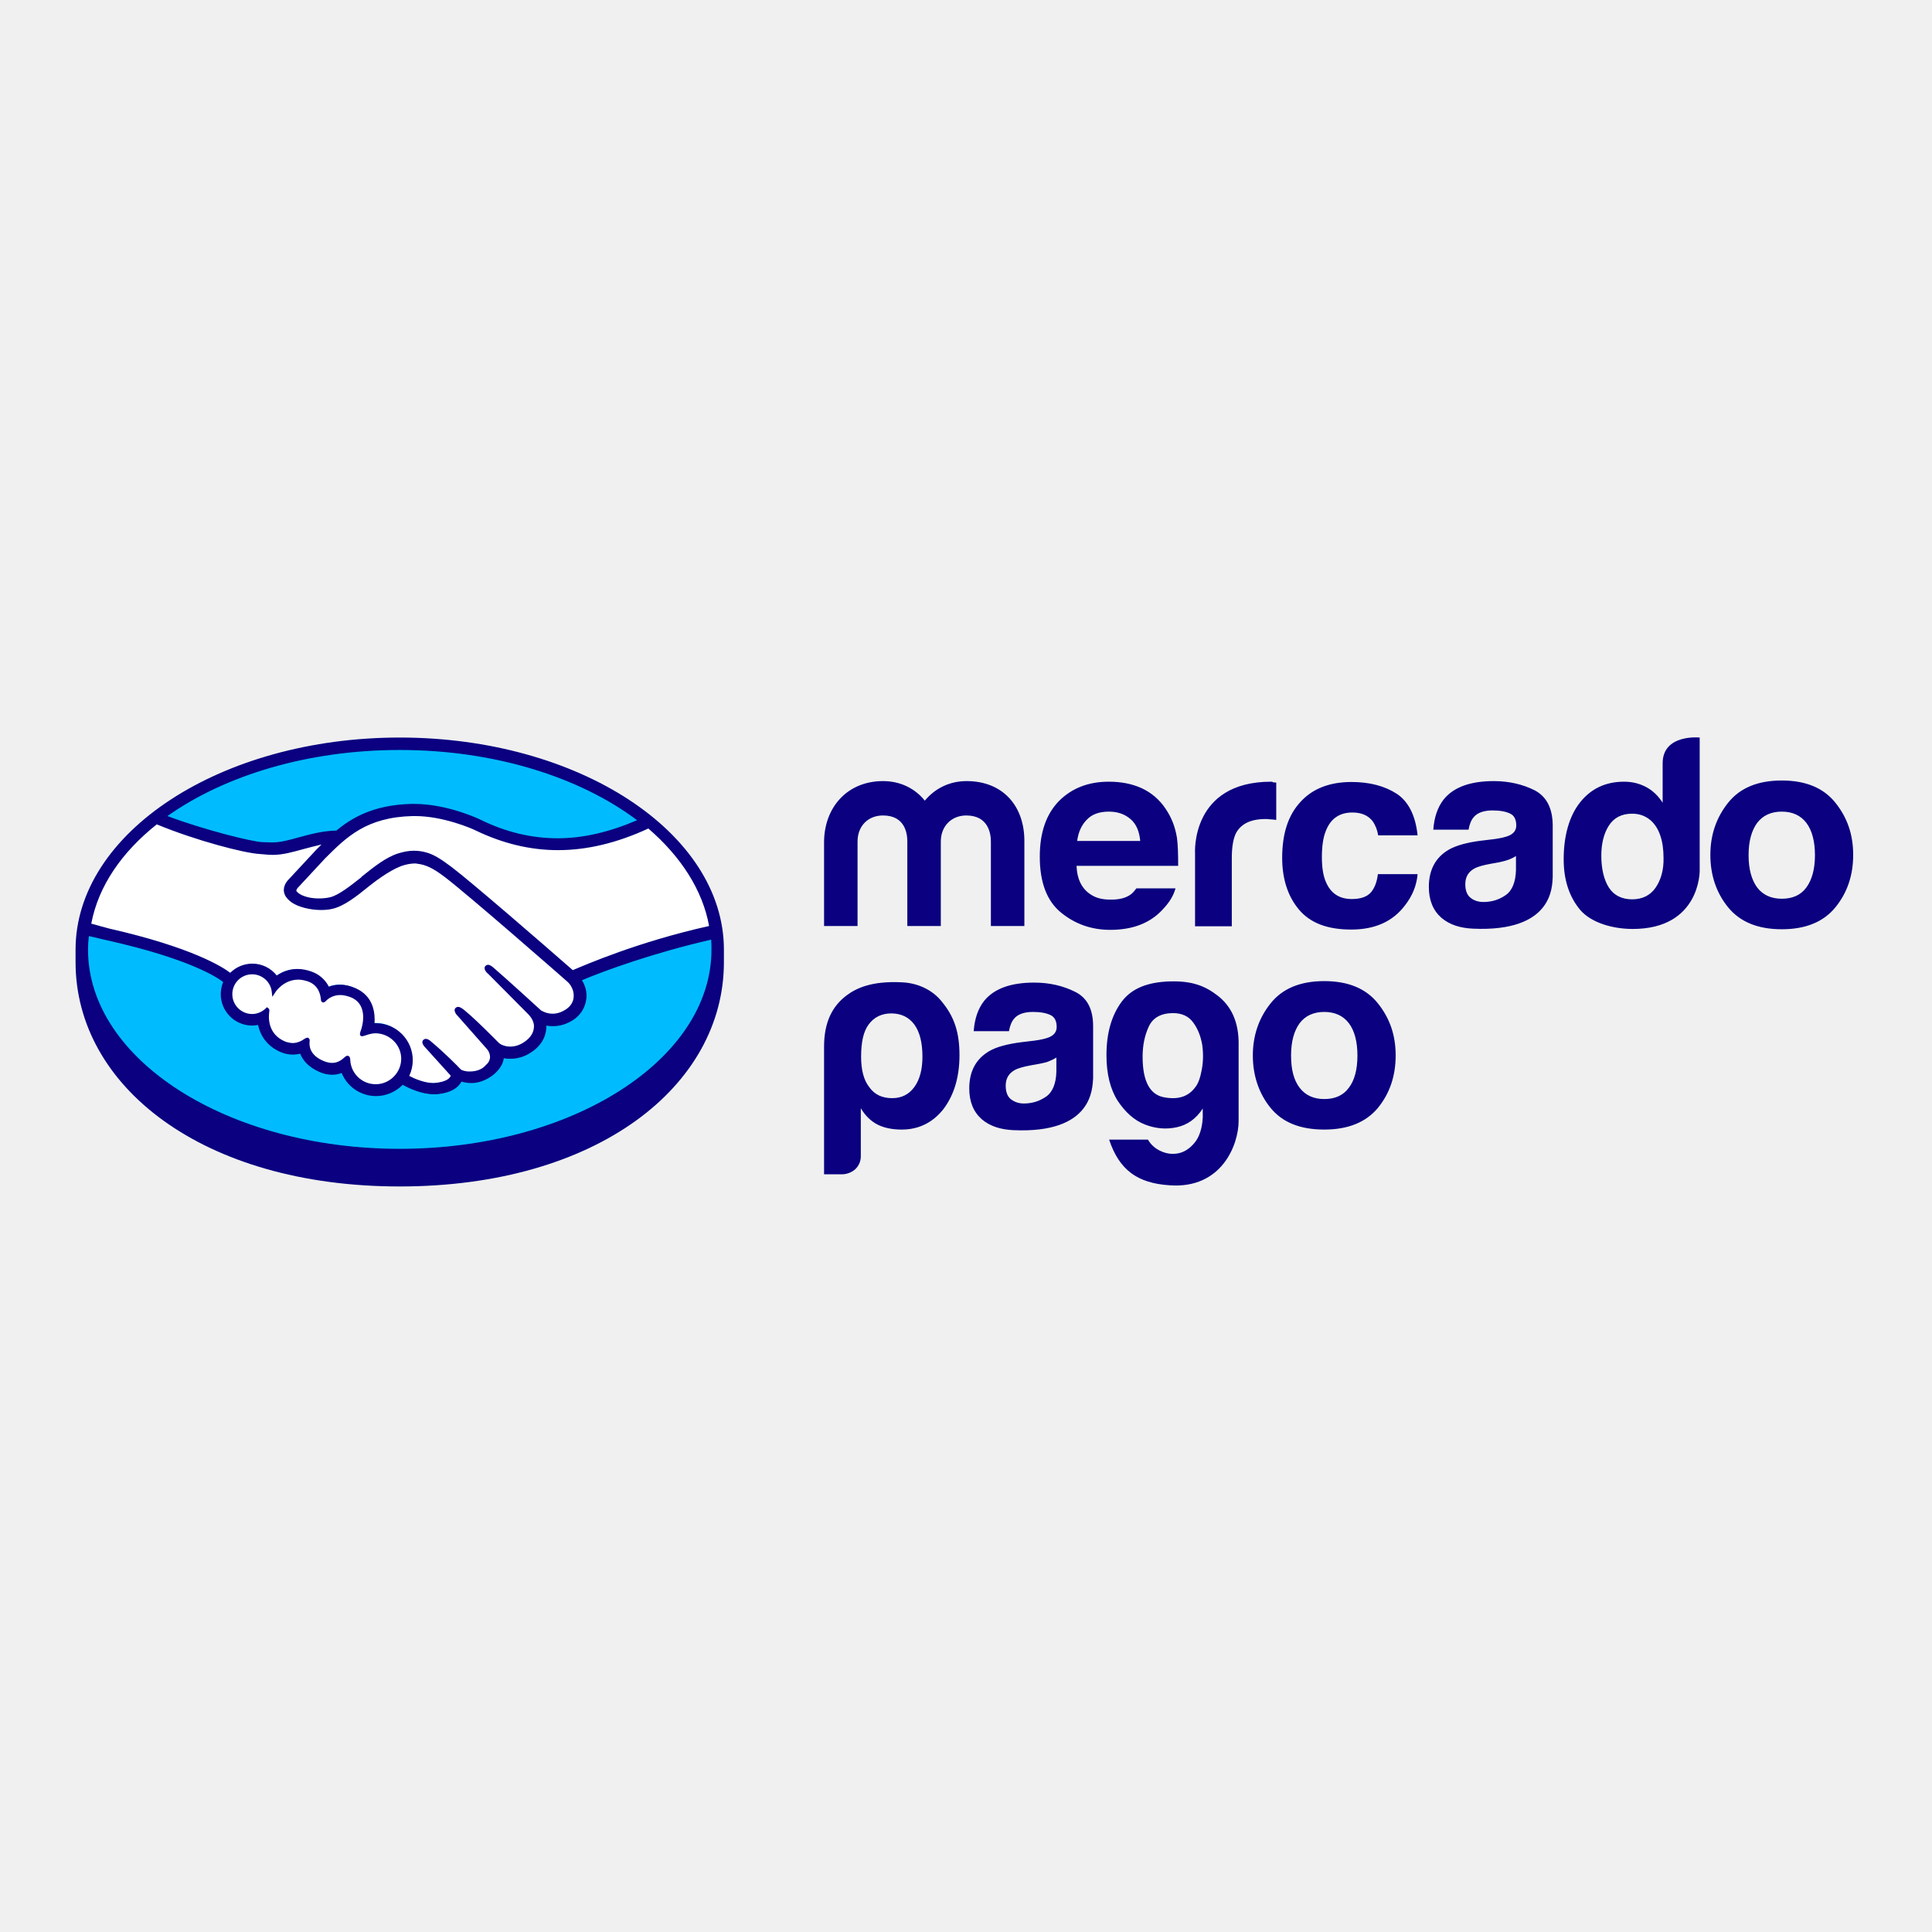
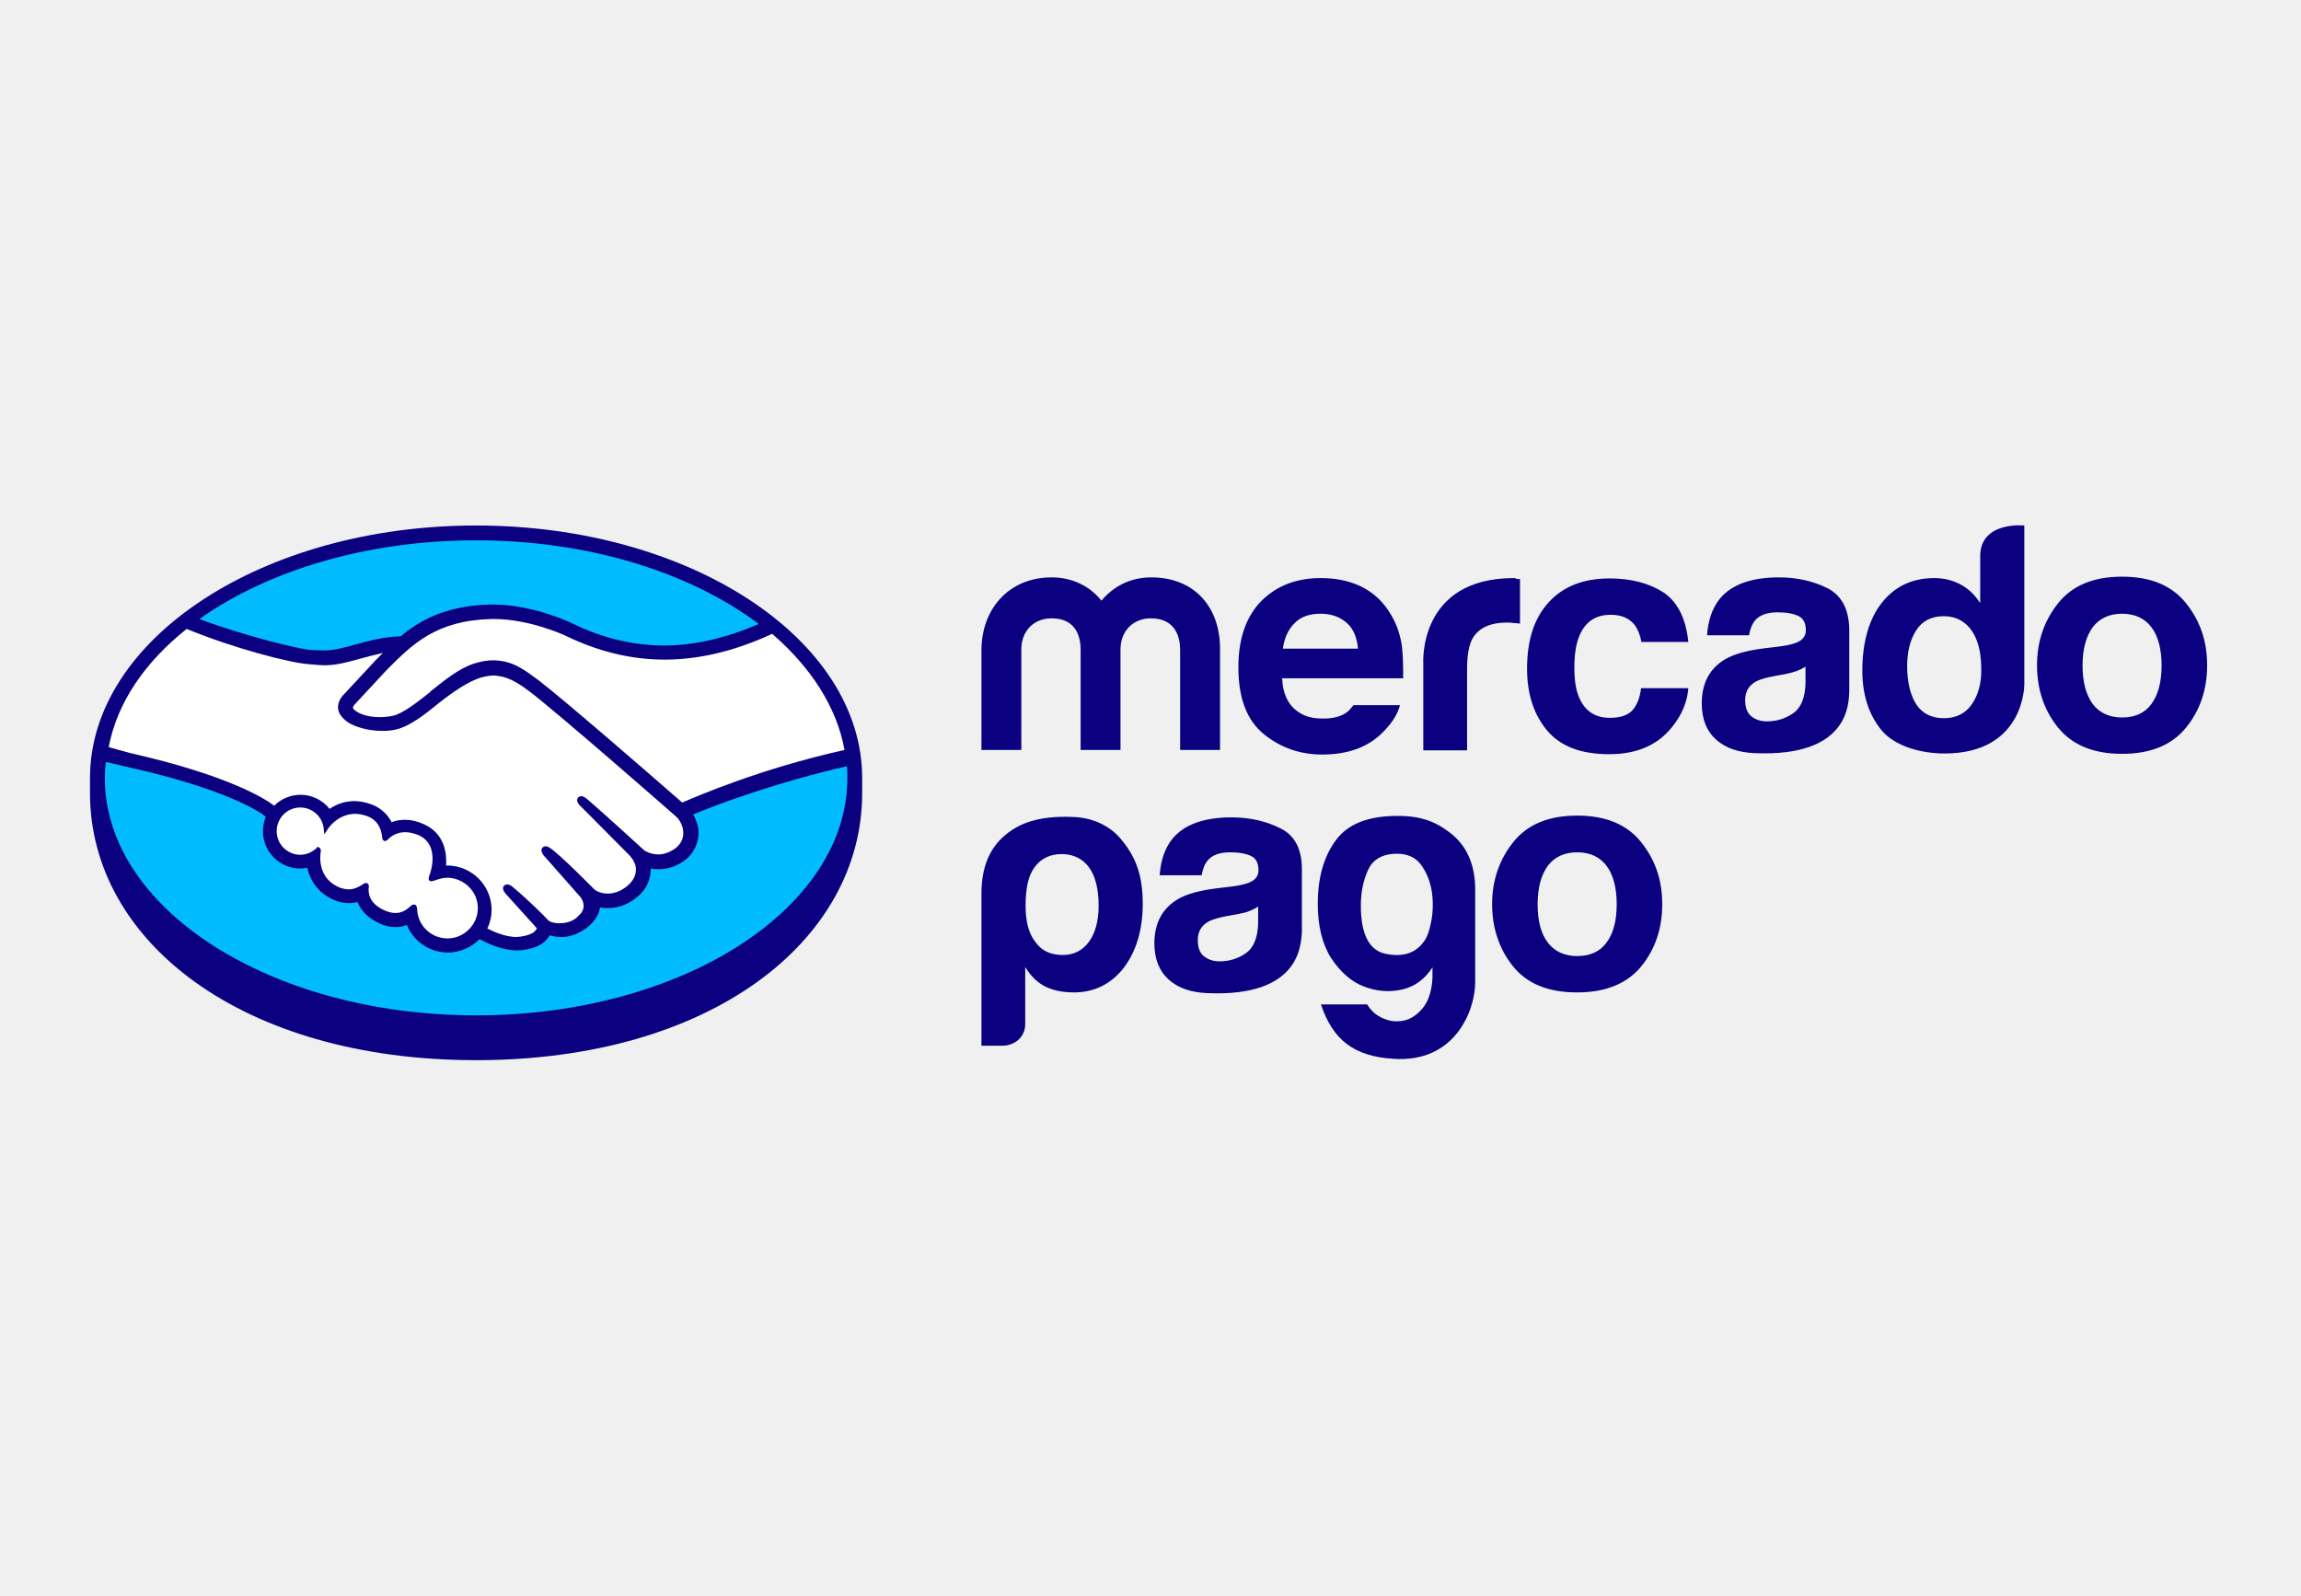
- <svg xmlns="http://www.w3.org/2000/svg" version="1.1" id="layer" x="0px" y="0px" viewBox="0 0 652 652" style="enable-background:new 0 0 652 652;" xml:space="preserve">
+ <svg xmlns="http://www.w3.org/2000/svg" version="1.1" id="layer" x="0px" y="0px" viewBox="0 100 652 452" style="enable-background:new 0 0 652 652;" xml:space="preserve">
  <style type="text/css">
	.st0{fill:#00BCFF;}
	.st1{fill:#FFFFFF;}
	.st2{fill:#0A0080;}
</style>
  <path class="st0" d="M134.9,251.7c-59.3,0-107.4,30.8-107.4,68.7s48.1,71.7,107.4,71.7s107.4-33.7,107.4-71.7  S194.2,251.7,134.9,251.7z" />
  <path class="st1" d="M99.9,299.2c-0.1,0.1-1.1,1.2-0.4,2.1c1.7,2.1,6.8,3.3,12,2.2c3.1-0.7,7-3.8,10.9-6.9c4.2-3.3,8.3-6.6,12.4-7.9  c4.4-1.4,7.2-0.8,9.1-0.2c2,0.6,4.4,2,8.3,4.8c7.2,5.4,36.1,30.7,41.2,35c4-1.8,23.2-9.6,47.5-14.9c-2.1-13-9.9-25.3-21.9-35  c-16.7,7-38.4,11.2-58.4,1.5c-0.1,0-10.9-5.1-21.5-4.9c-15.8,0.4-22.7,7.2-29.9,14.5L99.9,299.2L99.9,299.2z" />
  <path class="st1" d="M192.1,331c-0.3-0.3-34-29.8-41.7-35.5c-4.4-3.3-6.9-4.2-9.5-4.5c-1.3-0.2-3.2,0.1-4.5,0.4  c-3.6,1-8.2,4.1-12.3,7.3c-4.3,3.4-8.3,6.6-12,7.4c-4.8,1.1-10.6-0.2-13.3-2c-1.1-0.7-1.8-1.6-2.2-2.4c-1-2.3,0.8-4.1,1.1-4.4  l9.3-10.1c1.1-1.1,2.2-2.2,3.3-3.2c-3,0.4-5.8,1.2-8.5,1.9c-3.4,0.9-6.6,1.8-9.9,1.8c-1.4,0-8.7-1.2-10.1-1.6  c-8.4-2.3-18-4.5-29-9.7c-13.2,9.8-21.8,21.9-24.4,35.5c1.9,0.5,6.9,1.6,8.2,1.9c29.9,6.7,39.2,13.5,40.9,14.9  c1.8-2,4.5-3.3,7.4-3.3c3.3,0,6.3,1.7,8.1,4.2c1.7-1.4,4.1-2.5,7.1-2.5c1.4,0,2.8,0.3,4.3,0.7c3.4,1.2,5.1,3.4,6,5.4  c1.1-0.5,2.5-0.9,4.2-0.9c1.6,0,3.3,0.4,5,1.1c5.5,2.4,6.4,7.8,5.9,11.9c0.4,0,0.8-0.1,1.2-0.1c6.5,0,11.9,5.3,11.9,11.9  c0,2-0.5,3.9-1.4,5.6c1.8,1,6.3,3.3,10.3,2.8c3.2-0.4,4.4-1.5,4.8-2.1c0.3-0.4,0.6-0.9,0.3-1.3l-8.4-9.4c0,0-1.4-1.3-0.9-1.8  c0.5-0.5,1.3,0.2,1.9,0.7c4.3,3.6,9.5,9,9.5,9c0.1,0.1,0.4,0.7,2.4,1.1c1.7,0.3,4.6,0.1,6.7-1.6c0.5-0.4,1-1,1.5-1.5  c0,0-0.1,0.1-0.1,0.1c2.2-2.8-0.2-5.6-0.2-5.6l-9.9-11.1c0,0-1.4-1.3-0.9-1.8c0.4-0.5,1.3,0.2,2,0.7c3.1,2.6,7.5,7,11.8,11.2  c0.8,0.6,4.5,2.9,9.5-0.3c3-2,3.6-4.4,3.5-6.2c-0.2-2.4-2.1-4.1-2.1-4.1l-13.5-13.5c0,0-1.4-1.2-0.9-1.8c0.4-0.5,1.3,0.2,1.9,0.7  c4.3,3.6,15.9,14.2,15.9,14.2c0.2,0.1,4.2,3,9.1-0.2c1.8-1.1,2.9-2.8,3-4.8C194.5,333,192.1,331,192.1,331L192.1,331z" />
  <path class="st1" d="M126.8,348.1c-2.1,0-4.4,1.2-4.7,1c-0.2-0.1,0.1-0.9,0.3-1.4c0.2-0.5,2.9-8.7-3.7-11.6  c-5.1-2.2-8.3,0.3-9.3,1.4c-0.3,0.3-0.4,0.3-0.4-0.1c-0.1-1.5-0.8-5.5-5.2-6.9c-6.3-1.9-10.4,2.5-11.4,4.1c-0.5-3.6-3.5-6.4-7.2-6.4  c-4.1,0-7.3,3.3-7.4,7.3c0,4.1,3.3,7.3,7.3,7.3c2,0,3.8-0.8,5.1-2c0,0,0.1,0.1,0,0.2c-0.3,1.8-0.9,8.4,6,11.1  c2.8,1.1,5.1,0.3,7.1-1.1c0.6-0.4,0.7-0.2,0.6,0.3c-0.3,1.7,0.1,5.3,5.2,7.4c3.9,1.6,6.2,0,7.7-1.4c0.7-0.6,0.8-0.5,0.9,0.4  c0.2,4.9,4.3,8.8,9.2,8.8c5.1,0,9.2-4.1,9.2-9.2C136,352.3,131.9,348.2,126.8,348.1L126.8,348.1z" />
  <path class="st2" d="M134.9,248.9c-60.4,0-109.4,32.1-109.4,71.6c0,1,0,3.8,0,4.2c0,41.8,42.8,75.7,109.4,75.7  s109.4-33.9,109.4-75.7v-4.2C244.3,281,195.3,248.9,134.9,248.9L134.9,248.9z M239.3,312.5c-23.8,5.3-41.5,13-46,14.9  c-10.4-9.1-34.4-29.9-40.9-34.8c-3.7-2.8-6.2-4.3-8.5-4.9c-1-0.3-2.4-0.6-4.2-0.6c-1.7,0-3.4,0.3-5.3,0.9c-4.2,1.3-8.4,4.7-12.4,7.9  L122,296c-3.8,3-7.7,6.1-10.6,6.8c-1.3,0.3-2.6,0.4-3.9,0.4c-3.3,0-6.3-1-7.4-2.4c-0.2-0.2-0.1-0.6,0.4-1.2l0.1-0.1l9.1-9.8  c7.2-7.2,13.9-13.9,29.5-14.3c0.3,0,0.5,0,0.8,0c9.7,0,19.4,4.3,20.4,4.8c9.1,4.4,18.4,6.7,27.9,6.7c9.8,0,19.9-2.4,30.5-7.3  C229.7,289,237.1,300.3,239.3,312.5L239.3,312.5z M134.9,253.1c32.1,0,60.8,9.2,80.1,23.7c-9.3,4-18.2,6.1-26.8,6.1  c-8.8,0-17.6-2.1-26.1-6.3c-0.4-0.2-11.1-5.3-22.3-5.3c-0.3,0-0.6,0-0.9,0c-13.1,0.3-20.4,4.9-25.4,9c-4.8,0.1-9,1.3-12.7,2.3  c-3.3,0.9-6.1,1.7-8.9,1.7c-1.1,0-3.2-0.1-3.4-0.1c-3.2-0.1-19.2-4-32-8.8C75.9,261.7,103.8,253.1,134.9,253.1L134.9,253.1z   M52.9,278.2c13.3,5.5,29.5,9.7,34.7,10c1.4,0.1,2.9,0.3,4.5,0.3c3.4,0,6.8-1,10.1-1.9c1.9-0.5,4.1-1.1,6.3-1.6  c-0.6,0.6-1.2,1.2-1.8,1.8l-9.3,10c-0.7,0.7-2.3,2.7-1.3,5.1c0.4,1,1.3,1.9,2.4,2.7c2.2,1.5,6.2,2.5,9.8,2.5c1.4,0,2.7-0.1,3.9-0.4  c3.9-0.9,8-4.1,12.3-7.6c3.4-2.7,8.3-6.2,12.1-7.2c1.1-0.3,2.3-0.5,3.4-0.5c0.3,0,0.6,0,0.9,0.1c2.5,0.3,4.9,1.2,9.1,4.4  c7.6,5.7,41.3,35.2,41.6,35.5c0,0,2.2,1.9,2,5c-0.1,1.7-1,3.2-2.7,4.3c-1.4,0.9-2.9,1.4-4.4,1.4c-2.3,0-3.8-1.1-3.9-1.1  c-0.1-0.1-11.7-10.7-15.9-14.3c-0.7-0.6-1.3-1.1-2-1.1c-0.4,0-0.7,0.2-0.9,0.4c-0.7,0.8,0.1,2,1,2.7l13.5,13.6c0,0,1.7,1.6,1.9,3.7  c0.1,2.2-1,4.1-3.2,5.6c-1.6,1.1-3.2,1.6-4.8,1.6c-2.1,0-3.5-0.9-3.8-1.2l-1.9-1.9c-3.5-3.5-7.2-7.1-9.9-9.3c-0.7-0.5-1.3-1-2-1  c-0.3,0-0.6,0.1-0.9,0.4c-0.3,0.3-0.5,0.9,0.2,2c0.3,0.4,0.7,0.8,0.7,0.8l9.8,11.1c0.1,0.1,2,2.4,0.2,4.7l-0.4,0.4  c-0.3,0.3-0.6,0.6-0.9,0.9c-1.7,1.4-3.9,1.5-4.8,1.5c-0.5,0-0.9,0-1.3-0.1c-1-0.2-1.6-0.4-1.9-0.8l-0.1-0.1c-0.5-0.6-5.5-5.6-9.6-9  c-0.5-0.5-1.2-1-1.9-1c-0.3,0-0.6,0.1-0.9,0.4c-0.8,0.9,0.4,2.2,0.9,2.7l8.4,9.3c0,0.1-0.1,0.3-0.3,0.6c-0.3,0.4-1.3,1.4-4.4,1.8  c-0.4,0-0.7,0.1-1.1,0.1c-3.1,0-6.5-1.5-8.2-2.4c0.8-1.7,1.2-3.5,1.2-5.3c0-6.9-5.6-12.5-12.5-12.5c-0.1,0-0.3,0-0.4,0  c0.2-3.2-0.2-9.1-6.4-11.8c-1.8-0.8-3.5-1.2-5.2-1.2c-1.3,0-2.6,0.2-3.8,0.7c-1.3-2.5-3.4-4.3-6.1-5.2c-1.5-0.5-3-0.8-4.5-0.8  c-2.6,0-4.9,0.8-7,2.2c-2-2.5-5-4-8.2-4c-2.8,0-5.5,1.1-7.5,3.1c-2.6-2-13-8.6-40.7-14.9c-1.3-0.3-4.3-1.2-6.2-1.7  C33.2,299,41.1,287.6,52.9,278.2L52.9,278.2z M104.3,350.5l-0.3-0.3h-0.3c-0.2,0-0.5,0.1-0.8,0.3c-1.4,1-2.8,1.5-4.1,1.5  c-0.8,0-1.5-0.2-2.3-0.4c-6.4-2.5-5.9-8.6-5.6-10.4c0-0.4,0-0.7-0.3-0.9l-0.5-0.4l-0.4,0.4c-1.3,1.2-2.9,1.9-4.6,1.9  c-3.7,0-6.7-3-6.7-6.7c0-3.7,3-6.7,6.7-6.7c3.3,0,6.2,2.5,6.6,5.8l0.2,1.8l1-1.5c0.1-0.2,2.8-4.3,7.8-4.3c0.9,0,1.9,0.2,2.9,0.5  c4,1.2,4.6,4.8,4.7,6.3c0.1,0.9,0.7,0.9,0.8,0.9c0.3,0,0.6-0.2,0.8-0.4c0.7-0.8,2.4-2.1,4.9-2.1c1.2,0,2.4,0.3,3.7,0.8  c6.3,2.7,3.4,10.7,3.4,10.8c-0.5,1.3-0.6,1.9-0.1,2.2l0.2,0.1h0.2c0.3,0,0.6-0.1,1.2-0.3c0.9-0.3,2.1-0.7,3.4-0.7l0,0  c4.7,0.1,8.6,3.9,8.6,8.6c0,4.7-3.9,8.6-8.6,8.6c-4.6,0-8.4-3.6-8.6-8.2c0-0.4-0.1-1.4-0.9-1.4c-0.4,0-0.7,0.2-1,0.5  c-1,0.9-2.3,1.9-4.2,1.9c-0.9,0-1.8-0.2-2.8-0.6c-4.9-2-5-5.3-4.8-6.7C104.5,351.1,104.6,350.8,104.3,350.5L104.3,350.5z   M134.9,387.7c-58.1,0-105.2-30.1-105.2-67.3c0-1.5,0.1-3,0.3-4.5c0.5,0.1,5.1,1.2,6,1.4c28.3,6.3,37.7,12.8,39.3,14.1  c-0.5,1.3-0.8,2.7-0.8,4.1c0,5.9,4.8,10.6,10.6,10.6c0.7,0,1.3-0.1,2-0.2c0.9,4.3,3.7,7.6,8,9.3c1.3,0.5,2.5,0.7,3.8,0.7  c0.8,0,1.6-0.1,2.4-0.3c0.8,2,2.6,4.5,6.6,6.2c1.4,0.6,2.8,0.9,4.2,0.9c1.1,0,2.2-0.2,3.2-0.6c1.9,4.7,6.5,7.8,11.6,7.8  c3.4,0,6.6-1.4,9-3.8c2,1.1,6.3,3.2,10.6,3.2c0.6,0,1.1,0,1.6-0.1c4.3-0.5,6.3-2.2,7.2-3.5c0.2-0.2,0.3-0.5,0.4-0.7  c1,0.3,2.1,0.5,3.4,0.5c2.3,0,4.6-0.8,6.9-2.4c2.2-1.6,3.8-3.9,4-5.9c0,0,0-0.1,0-0.1c0.8,0.2,1.5,0.2,2.3,0.2c2.4,0,4.8-0.7,7-2.2  c4.4-2.9,5.1-6.6,5.1-9c0.8,0.2,1.5,0.2,2.3,0.2c2.3,0,4.5-0.7,6.6-2c2.7-1.7,4.3-4.4,4.6-7.5c0.2-2.1-0.4-4.2-1.5-6  c7.3-3.1,24-9.2,43.6-13.7c0.1,1.1,0.1,2.2,0.1,3.4C240.1,357.6,193,387.7,134.9,387.7L134.9,387.7z" />
  <path class="st2" d="M619.4,270.9c-4-5-10-7.5-18.1-7.5c-8.1,0-14.1,2.5-18.1,7.5c-4,5-6,10.9-6,17.6c0,6.8,2,12.8,6,17.7  c4,4.9,10,7.4,18.1,7.4c8.1,0,14.1-2.5,18.1-7.4c4-4.9,6-10.8,6-17.7C625.4,281.6,623.4,275.9,619.4,270.9z M609.6,299.5  c-1.9,2.6-4.7,3.8-8.3,3.8c-3.6,0-6.4-1.3-8.3-3.8c-1.9-2.6-2.9-6.2-2.9-10.9s1-8.3,2.9-10.9c1.9-2.5,4.7-3.8,8.3-3.8  c3.6,0,6.4,1.3,8.3,3.8c1.9,2.5,2.9,6.2,2.9,10.9S611.5,296.9,609.6,299.5L609.6,299.5z M517.9,266.7c-4-2-8.6-3.1-13.8-3.1  c-8,0-13.6,2.1-16.9,6.2c-2.1,2.7-3.2,6.1-3.5,10.2h11.9c0.3-1.8,0.9-3.3,1.8-4.3c1.2-1.4,3.3-2.2,6.3-2.2c2.6,0,4.6,0.4,6,1.1  c1.4,0.7,2,2.1,2,4c0,1.6-0.9,2.8-2.7,3.5c-1,0.4-2.6,0.8-4.9,1.1l-4.2,0.5c-4.8,0.6-8.4,1.6-10.9,3c-4.5,2.6-6.8,6.8-6.8,12.6  c0,4.5,1.4,7.9,4.2,10.4c2.8,2.4,6.4,3.5,10.7,3.7c27,1.2,26.7-14.2,26.9-17.4v-17.7C523.9,272.7,521.9,268.8,517.9,266.7  L517.9,266.7z M511.6,293.6c-0.1,4.1-1.3,7-3.5,8.5c-2.3,1.6-4.8,2.3-7.5,2.3c-1.7,0-3.2-0.5-4.3-1.4c-1.2-0.9-1.8-2.5-1.8-4.6  c0-2.4,1-4.1,2.9-5.2c1.2-0.7,3-1.2,5.7-1.7l2.8-0.5c1.4-0.3,2.5-0.6,3.3-0.9c0.8-0.3,1.6-0.7,2.4-1.2L511.6,293.6L511.6,293.6z   M456.4,274.2c3.1,0,5.3,1,6.8,2.9c1,1.4,1.6,3,1.9,4.8h13.3c-0.7-6.7-3.1-11.4-7-14c-4-2.6-9.1-4-15.3-4c-7.3,0-13.1,2.2-17.2,6.7  c-4.2,4.5-6.2,10.8-6.2,18.9c0,7.1,1.9,13,5.7,17.5c3.8,4.5,9.6,6.7,17.6,6.7c8,0,14-2.7,18.1-8.1c2.6-3.3,4-6.9,4.3-10.6H465  c-0.3,2.5-1,4.5-2.3,6.1c-1.3,1.5-3.4,2.3-6.5,2.3c-4.3,0-7.2-2-8.8-5.9c-0.9-2.1-1.3-4.9-1.3-8.3s0.4-6.5,1.3-8.7  C449,276.3,452,274.2,456.4,274.2L456.4,274.2z M429,263.8c-27.3,0-25.7,24.2-25.7,24.2v24.6h12.4v-23c0-3.8,0.5-6.6,1.4-8.4  c1.7-3.2,5-4.8,10-4.8c0.4,0,0.9,0,1.5,0.1c0.6,0,1.3,0.1,2.1,0.2v-12.6c-0.5,0-0.9-0.1-1.1-0.1C429.4,263.8,429.2,263.8,429,263.8  L429,263.8z M393.4,273c-2.1-3.2-4.9-5.5-8.1-7c-3.3-1.5-7-2.2-11.1-2.2c-6.9,0-12.5,2.2-16.8,6.5c-4.3,4.4-6.5,10.6-6.5,18.8  c0,8.7,2.4,15,7.2,18.9c4.8,3.9,10.3,5.8,16.6,5.8c7.6,0,13.5-2.3,17.7-6.9c2.3-2.4,3.7-4.8,4.3-7.1h-13.2c-0.5,0.7-1.1,1.4-1.7,1.9  c-1.8,1.4-4.1,1.9-6.9,1.9c-2.6,0-4.7-0.4-6.6-1.6c-3.1-1.9-4.8-5.1-5-9.8h34.3c0-4.1-0.1-7.2-0.4-9.4  C396.6,279,395.3,275.8,393.4,273L393.4,273z M363.5,283.9c0.4-3.1,1.5-5.5,3.3-7.3c1.7-1.8,4.2-2.7,7.4-2.7c2.9,0,5.3,0.8,7.3,2.5  c2,1.7,3,4.2,3.3,7.4H363.5L363.5,283.9z M326.2,263.6c-5.8,0-10.7,2.5-14.1,6.6c-3.2-4-8.1-6.6-14.1-6.6  c-12.1,0-19.9,8.9-19.9,20.7v28.2h11.3V284c0-5.2,3.5-8.8,8.6-8.8c7.5,0,8.2,6.2,8.2,8.8v28.5h11.3V284c0-5.2,3.6-8.8,8.6-8.8  c7.5,0,8.3,6.2,8.3,8.8v28.5h11.3v-28.2C345.9,272.2,338.6,263.6,326.2,263.6L326.2,263.6z M561.1,257.6l0,13.3  c-1.4-2.2-3.2-4-5.4-5.2c-2.2-1.2-4.7-1.9-7.6-1.9c-6.2,0-11.1,2.3-14.8,6.9c-3.7,4.6-5.6,11.3-5.6,19.3c0,7,1.9,12.7,5.6,17.1  c3.8,4.4,11.1,6.4,17.7,6.4c22.8,0,22.6-19.6,22.6-19.6v-45C573.6,248.9,561.1,247.6,561.1,257.6L561.1,257.6z M558.7,299.6  c-1.8,2.6-4.5,3.9-7.9,3.9s-6.1-1.3-7.8-3.9c-1.7-2.6-2.6-6.4-2.6-10.8c0-4,0.8-7.4,2.5-10.1s4.3-4.1,7.9-4.1c2.4,0,4.4,0.7,6.2,2.2  c2.9,2.5,4.4,6.9,4.4,12.7C561.5,293.6,560.5,297,558.7,299.6L558.7,299.6z M304.3,331.5c-10.2-0.5-15.4,2-18.7,4.5  c-4.6,3.5-7.5,8.8-7.5,17.2v43.1h6c1.6,0,3.2-0.6,4.4-1.6c1.3-1.2,2-2.7,2-4.5V374c1.5,2.5,3.4,4.4,5.8,5.6c2.3,1.1,5,1.6,8,1.6  c5.7,0,10.4-2.3,14-6.8c3.6-4.7,5.5-10.8,5.5-18.3c0-7.6-1.7-12.9-5.9-18C314.7,334,309.6,331.7,304.3,331.5L304.3,331.5z   M308.6,366.8c-1.8,2.5-4.3,3.8-7.5,3.8c-3.4,0-6-1.2-7.8-3.8c-1.8-2.3-2.7-5.7-2.7-10.2c0-4.9,0.8-8.5,2.5-10.8  c1.8-2.5,4.4-3.8,7.7-3.8c3.3,0,6,1.3,7.8,3.8c1.8,2.5,2.7,6.1,2.7,10.8C311.3,360.9,310.4,364.3,308.6,366.8z M410.8,335.9  c-4.2-3.2-8.5-4.9-15.9-4.7c-7.5,0.2-13,2.3-16.4,6.9c-3.4,4.6-5.1,10.6-5.1,18c0,6.3,1.3,11.5,3.8,15.4c2.6,3.9,5.6,6.6,9.2,8  c3.6,1.4,7.2,1.7,10.8,0.9c3.6-0.8,6.5-2.9,8.7-6.3v3c-0.2,3.8-1.2,6.7-2.8,8.6c-1.6,1.9-3.4,3.1-5.4,3.5c-2,0.4-3.9,0.2-5.9-0.7  c-2-0.9-3.4-2.2-4.4-3.9h-13.1c3.4,10.2,9.5,14.7,20.4,15.4c17.6,1.3,23.3-13.7,23.3-21.7v-25.3  C418.2,344.8,415.4,339.4,410.8,335.9L410.8,335.9z M405.6,360.8c-0.5,2.8-1.2,4.9-2.3,6.2c-2.3,3.1-5.8,4.2-10.5,3.3  c-4.8-0.9-7.2-5.5-7.2-13.7c0-3.8,0.7-7.2,2.1-10.2c1.4-3,4.2-4.5,8.2-4.5c3,0,5.3,1.1,6.8,3.2c1.6,2.2,2.5,4.6,3,7.4  C406.1,355.2,406.1,358,405.6,360.8L405.6,360.8z M362.8,334.7c-4-2-8.6-3.1-13.8-3.1c-8,0-13.6,2.1-16.9,6.2  c-2.1,2.7-3.2,6.1-3.5,10.2h11.9c0.3-1.8,0.9-3.3,1.8-4.3c1.2-1.4,3.3-2.2,6.3-2.2c2.6,0,4.6,0.4,6,1.1c1.4,0.7,2,2.1,2,4  c0,1.6-0.9,2.8-2.7,3.5c-1,0.4-2.6,0.8-4.9,1.1l-4.2,0.5c-4.8,0.6-8.5,1.6-10.9,3c-4.5,2.6-6.8,6.8-6.8,12.6c0,4.5,1.4,7.9,4.2,10.4  c2.8,2.4,6.4,3.5,10.7,3.7c26.9,1.2,26.6-14.2,26.9-17.4v-17.7C368.9,340.6,366.9,336.7,362.8,334.7L362.8,334.7z M356.5,361.6  c-0.1,4.1-1.3,7-3.5,8.5c-2.3,1.6-4.8,2.3-7.5,2.3c-1.7,0-3.1-0.5-4.3-1.4c-1.2-0.9-1.8-2.5-1.8-4.6c0-2.4,1-4.1,2.9-5.2  c1.2-0.7,3-1.2,5.7-1.7l2.8-0.5c1.4-0.3,2.5-0.5,3.3-0.9c0.8-0.3,1.6-0.7,2.4-1.2V361.6L356.5,361.6z M465,338.6  c-4-5-10-7.5-18.1-7.5c-8.1,0-14.1,2.5-18.1,7.5c-4,5-6,10.9-6,17.6s2,12.8,6,17.7c4,4.9,10,7.3,18.1,7.3c8.1,0,14.1-2.5,18.1-7.3  c4-4.9,6-10.8,6-17.7C471,349.3,469,343.6,465,338.6z M455.2,367.1c-1.9,2.6-4.7,3.8-8.3,3.8c-3.6,0-6.4-1.3-8.3-3.8  c-2-2.6-2.9-6.2-2.9-10.9c0-4.7,1-8.3,2.9-10.9c1.9-2.5,4.7-3.8,8.3-3.8c3.6,0,6.4,1.3,8.3,3.8c1.9,2.5,2.9,6.2,2.9,10.9  C458.1,361,457.1,364.6,455.2,367.1z" />
</svg>
